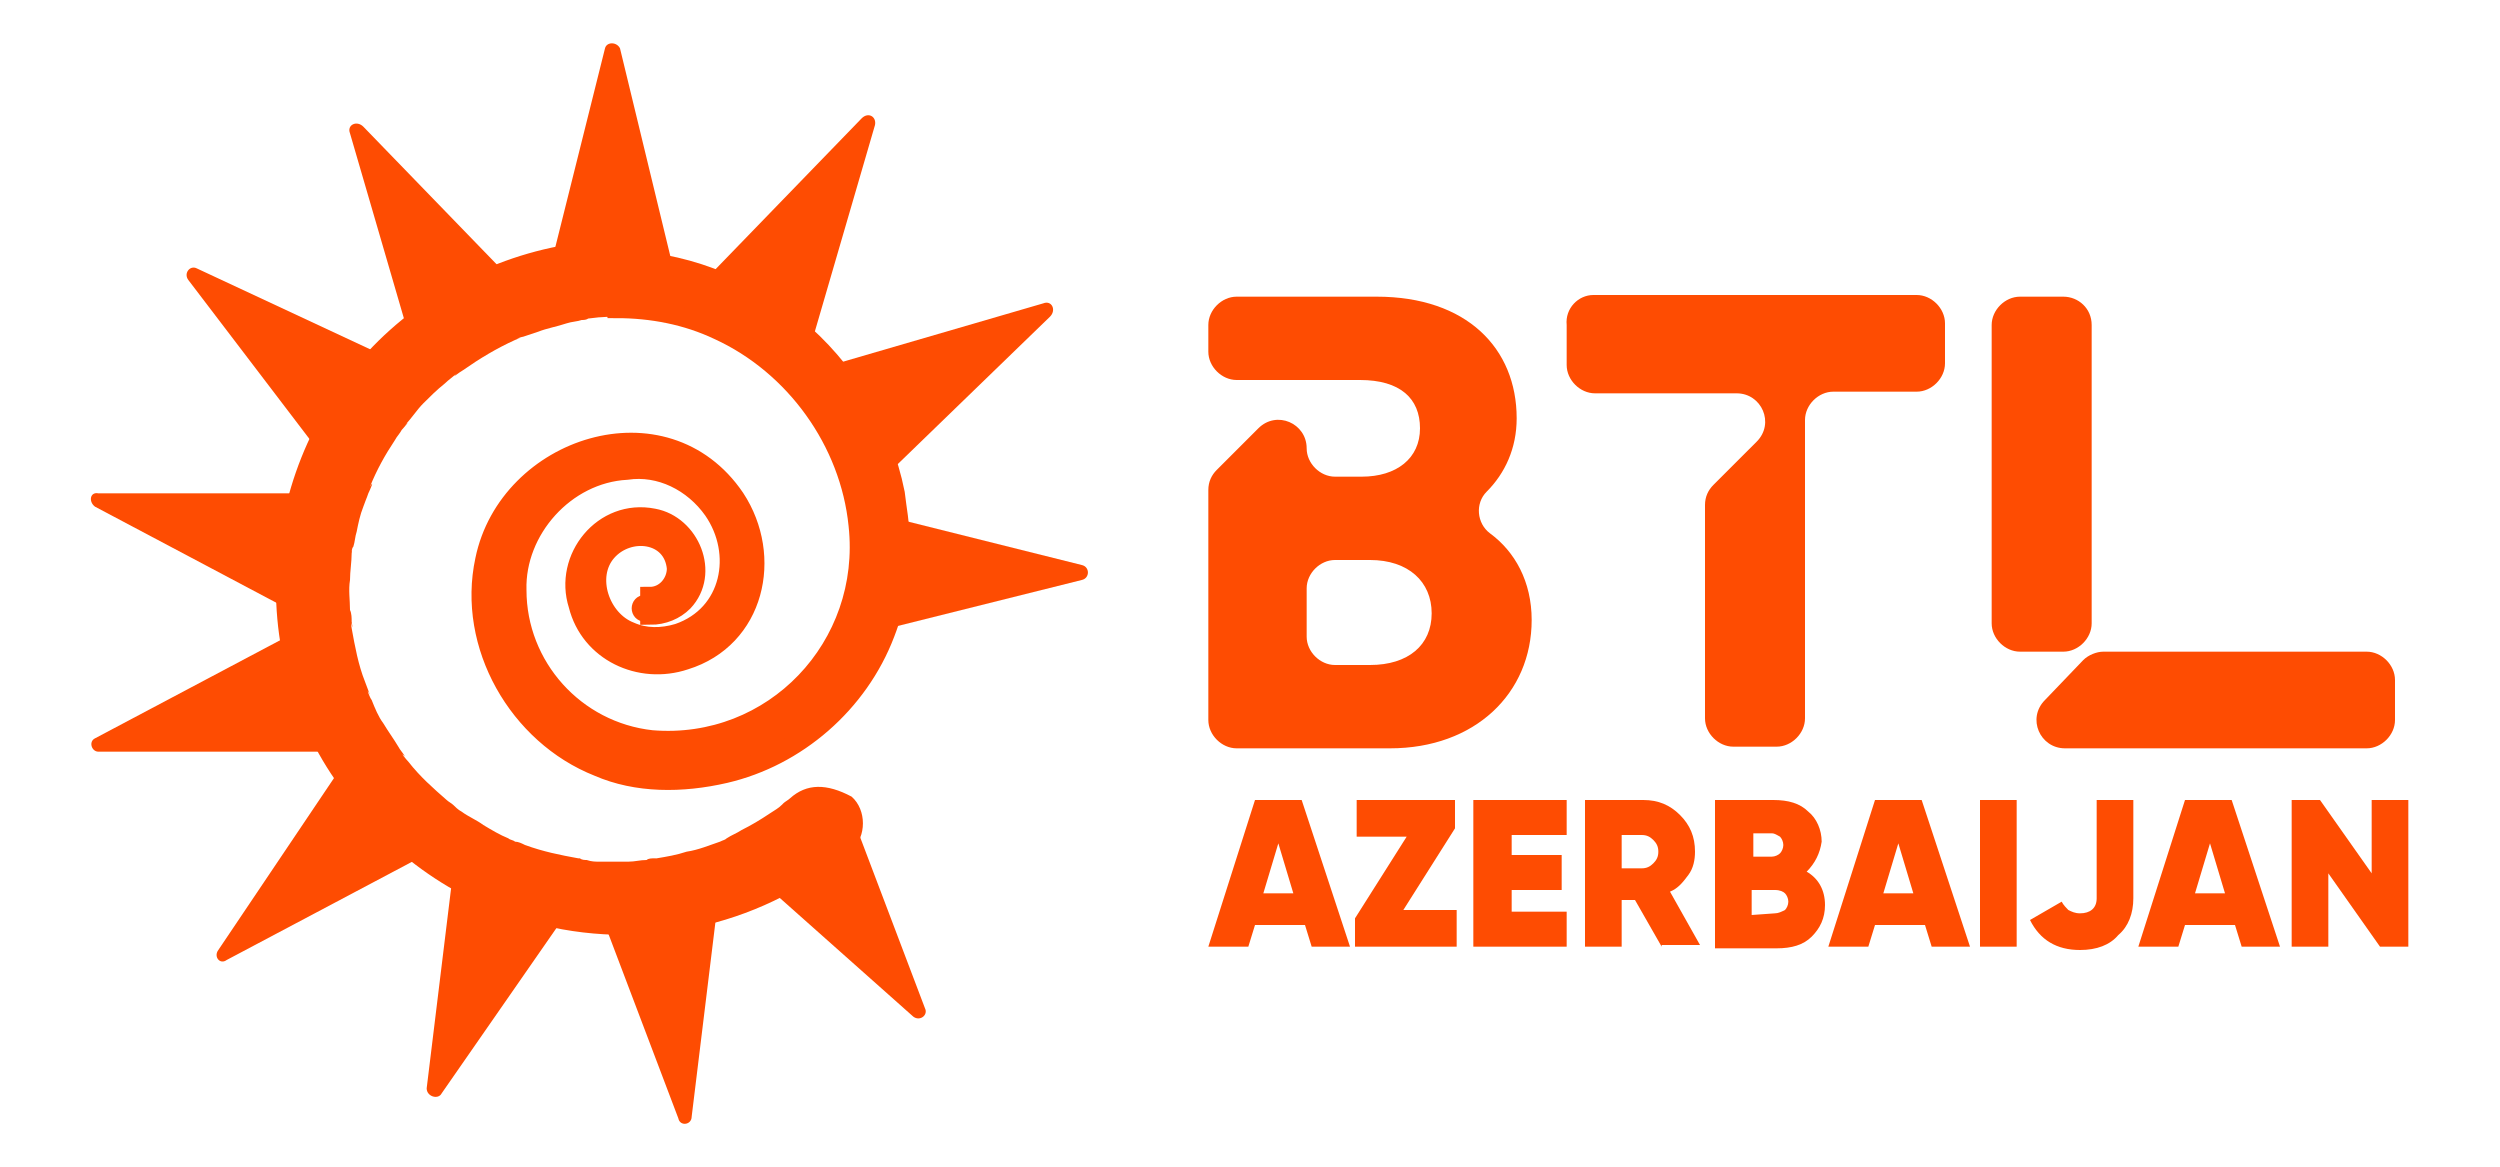
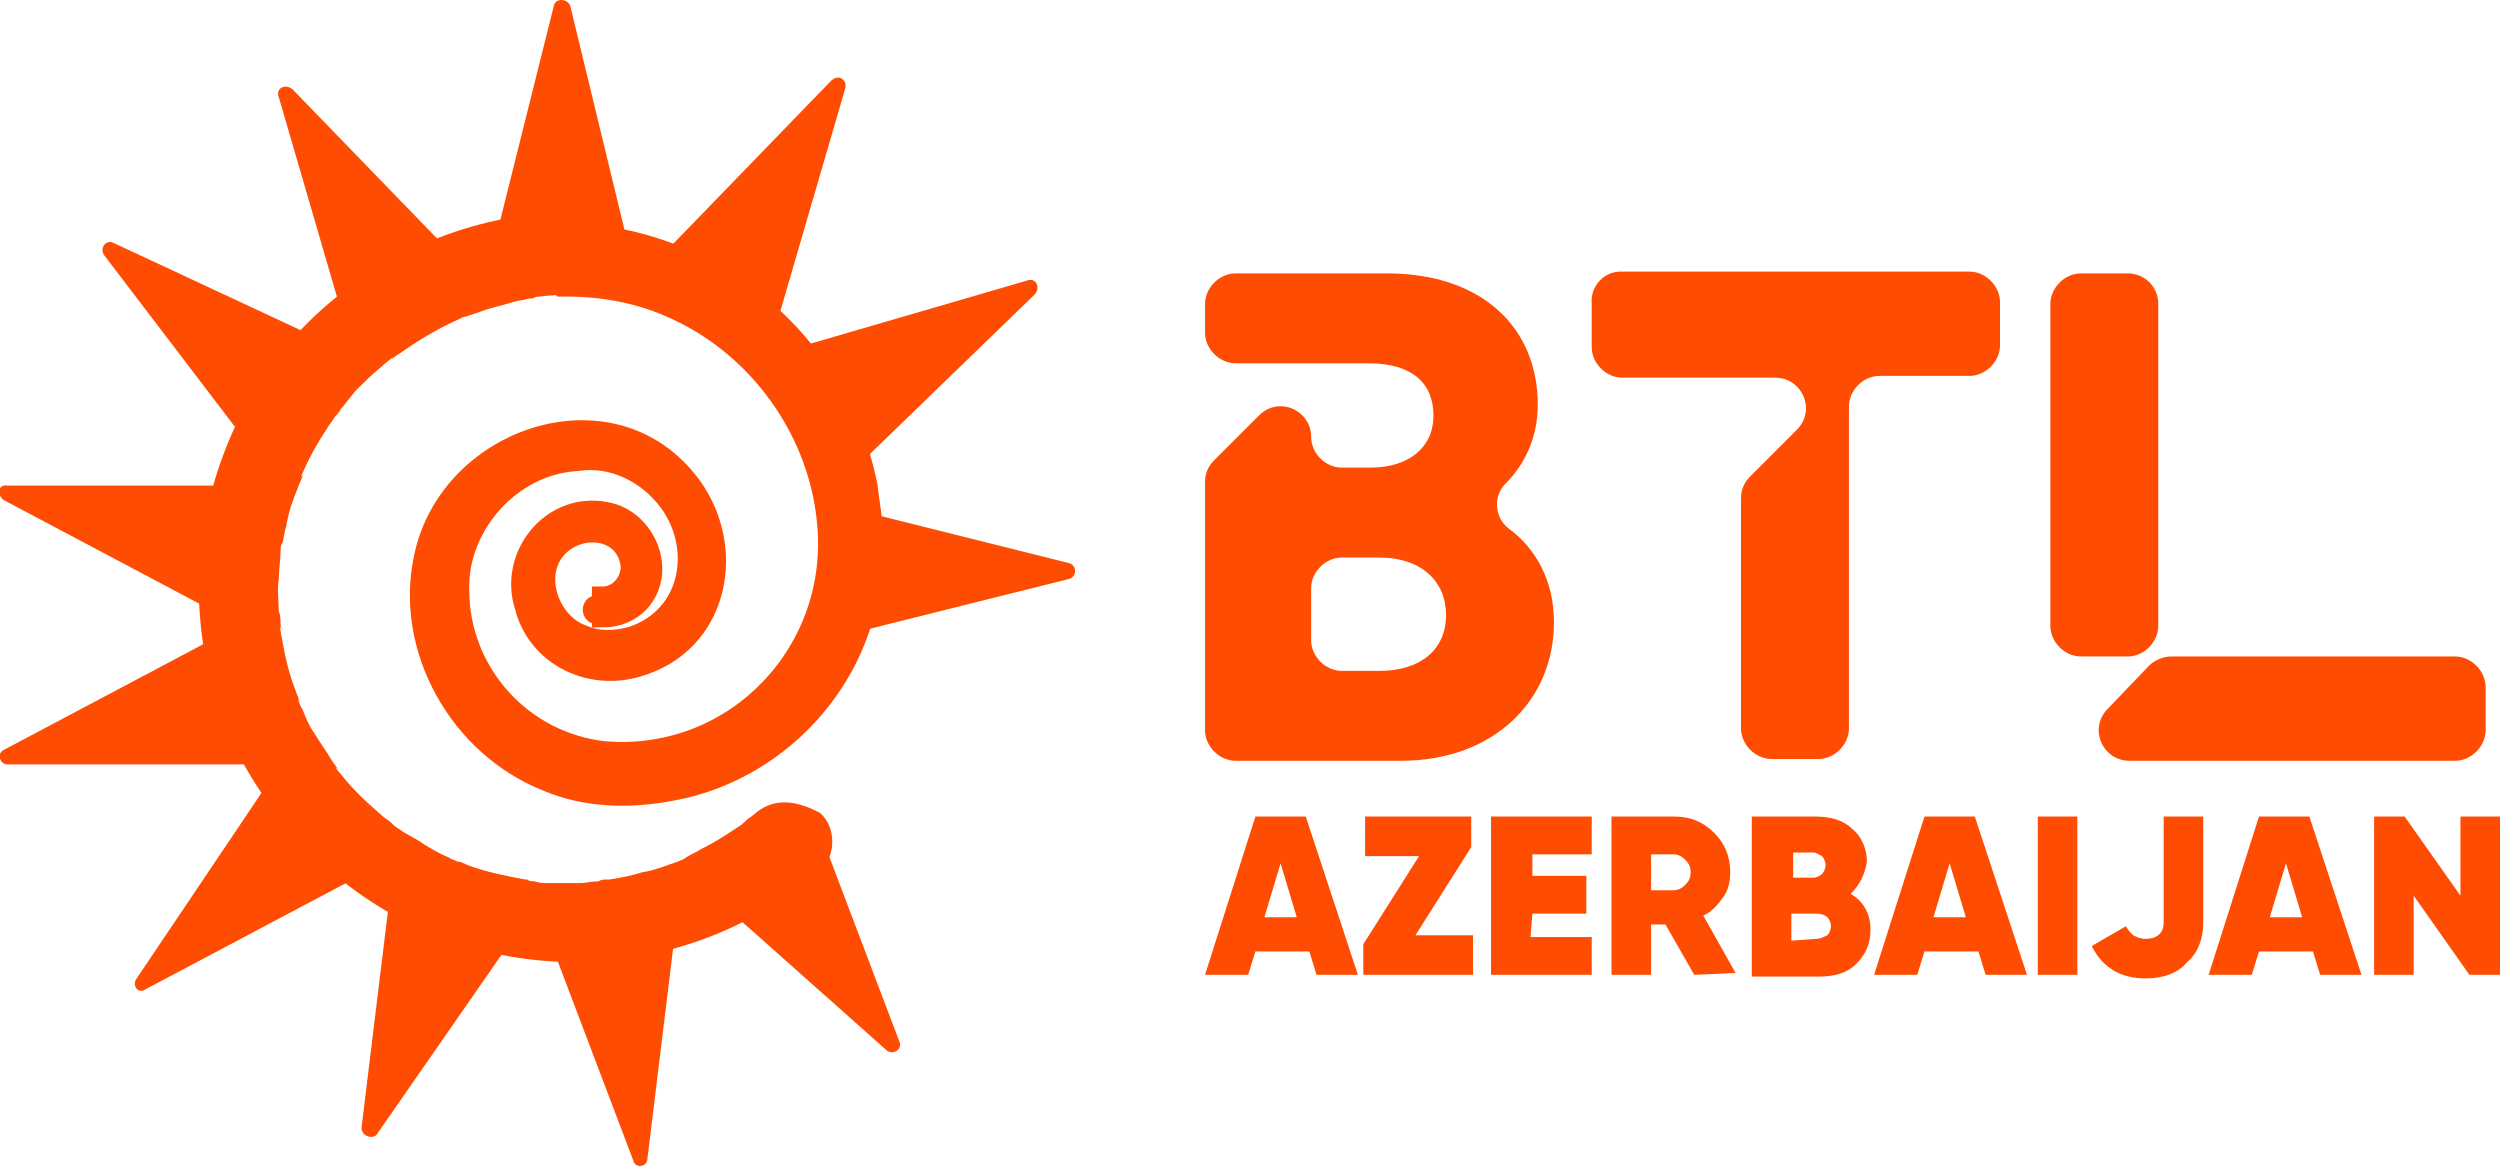
- <svg xmlns="http://www.w3.org/2000/svg" version="1.1" id="Layer_1" x="0px" y="0px" viewBox="0 0 150 70" style="enable-background:new 0 0 150 70;" xml:space="preserve">
-   <style type="text/css">
- 	.st0{fill:#FE4C02;}
- 	.st1{fill:#FE4C02;stroke:#FE4C02;stroke-width:1.177;stroke-miterlimit:10;}
- </style>
-   <g>
-     <path class="st0" d="M91.9,37.2c0,4.4-3.4,7.7-8.5,7.7h-9.2c-0.9,0-1.7-0.8-1.7-1.7V29.4c0-0.5,0.2-0.9,0.5-1.2l2.5-2.5   c1.1-1.1,2.9-0.3,2.9,1.2c0,0.9,0.8,1.7,1.7,1.7h1.6c2.1,0,3.5-1.1,3.5-2.9c0-1.8-1.2-2.9-3.6-2.9h-7.4c-0.9,0-1.7-0.8-1.7-1.7   v-1.6c0-0.9,0.8-1.7,1.7-1.7h8.4c5.4,0,8.4,3.1,8.4,7.3c0,1.8-0.7,3.3-1.8,4.4c-0.7,0.7-0.6,1.9,0.2,2.5   C90.9,33.1,91.9,34.9,91.9,37.2z M85.9,36.8c0-1.9-1.4-3.2-3.7-3.2h-2.1c-0.9,0-1.7,0.8-1.7,1.7v2.9c0,0.9,0.8,1.7,1.7,1.7h2.1   C84.5,39.9,85.9,38.7,85.9,36.8z" />
-     <path class="st0" d="M95.6,17.7H115c0.9,0,1.7,0.8,1.7,1.7v2.4c0,0.9-0.8,1.7-1.7,1.7H110c-0.9,0-1.7,0.8-1.7,1.7v17.9   c0,0.9-0.8,1.7-1.7,1.7H104c-0.9,0-1.7-0.8-1.7-1.7V30.3c0-0.5,0.2-0.9,0.5-1.2l2.6-2.6c1.1-1.1,0.3-2.9-1.2-2.9h-8.5   c-0.9,0-1.7-0.8-1.7-1.7v-2.4C93.9,18.5,94.7,17.7,95.6,17.7z" />
-     <path class="st0" d="M125.5,19.5v17.9c0,0.9-0.8,1.7-1.7,1.7h-2.6c-0.9,0-1.7-0.8-1.7-1.7V19.5c0-0.9,0.8-1.7,1.7-1.7h2.6   C124.7,17.8,125.5,18.5,125.5,19.5z M126.2,39.1H142c0.9,0,1.7,0.8,1.7,1.7v2.4c0,0.9-0.8,1.7-1.7,1.7h-18.1   c-1.5,0-2.3-1.8-1.2-2.9l2.3-2.4C125.3,39.3,125.8,39.1,126.2,39.1z" />
-     <path class="st0" d="M78.7,56.8l-0.4-1.3h-3l-0.4,1.3h-2.4l2.8-8.8h2.8l2.9,8.8H78.7z M75.8,53.6h1.8l-0.9-3L75.8,53.6z" />
-     <path class="st0" d="M84.2,54.6h3.2v2.2h-6.1v-1.7l3.1-4.9h-3V48h5.9v1.7L84.2,54.6z" />
-     <path class="st0" d="M90.6,54.7H94v2.1h-5.6V48H94v2.1h-3.3v1.2h3v2.1h-3V54.7z" />
-     <path class="st0" d="M99.7,56.8L98.1,54h-0.8v2.8h-2.2V48h3.5c0.9,0,1.6,0.3,2.2,0.9c0.6,0.6,0.9,1.3,0.9,2.2c0,0.5-0.1,1-0.4,1.4   c-0.3,0.4-0.6,0.8-1.1,1l1.8,3.2H99.7z M97.3,50.1v2h1.2c0.3,0,0.5-0.1,0.7-0.3c0.2-0.2,0.3-0.4,0.3-0.7c0-0.3-0.1-0.5-0.3-0.7   c-0.2-0.2-0.4-0.3-0.7-0.3L97.3,50.1L97.3,50.1z" />
-     <path class="st0" d="M108.4,52.3c0.7,0.4,1.1,1.1,1.1,2c0,0.8-0.3,1.4-0.8,1.9c-0.5,0.5-1.2,0.7-2.1,0.7h-3.7V48h3.5   c0.9,0,1.6,0.2,2.1,0.7c0.5,0.4,0.8,1.1,0.8,1.8C109.2,51.2,108.9,51.8,108.4,52.3z M106.3,50h-1.1v1.4h1.1c0.2,0,0.4-0.1,0.5-0.2   c0.1-0.1,0.2-0.3,0.2-0.5c0-0.2-0.1-0.4-0.2-0.5C106.6,50.1,106.5,50,106.3,50z M106.5,54.8c0.2,0,0.4-0.1,0.6-0.2   c0.1-0.1,0.2-0.3,0.2-0.5c0-0.2-0.1-0.4-0.2-0.5s-0.3-0.2-0.6-0.2h-1.4v1.5L106.5,54.8L106.5,54.8z" />
-     <path class="st0" d="M115.9,56.8l-0.4-1.3h-3l-0.4,1.3h-2.4l2.8-8.8h2.8l2.9,8.8H115.9z M113,53.6h1.8l-0.9-3L113,53.6z" />
-     <path class="st0" d="M118.8,48h2.2v8.8h-2.2V48z" />
-     <path class="st0" d="M124.8,57c-1.4,0-2.4-0.6-3-1.8l1.9-1.1c0.1,0.2,0.3,0.4,0.4,0.5c0.2,0.1,0.4,0.2,0.7,0.2c0.6,0,1-0.3,1-0.9   V48h2.2v5.9c0,0.9-0.3,1.7-0.9,2.2C126.6,56.7,125.8,57,124.8,57z" />
-     <path class="st0" d="M134.5,56.8l-0.4-1.3h-3l-0.4,1.3h-2.4l2.8-8.8h2.8l2.9,8.8H134.5z M131.7,53.6h1.8l-0.9-3L131.7,53.6z" />
-     <path class="st0" d="M142.3,48h2.2v8.8h-1.7l-3.1-4.4v4.4h-2.2V48h1.7l3.1,4.4V48z" />
-     <path class="st0" d="M47.4,47.9c-0.1,0.1-0.3,0.2-0.4,0.3c-0.3,0.3,0.4-0.3-0.1,0.1c-0.2,0.2-0.4,0.3-0.7,0.5   c-0.6,0.4-1.1,0.7-1.7,1c-0.3,0.2-0.6,0.3-0.9,0.5c-0.1,0.1-0.2,0.1-0.4,0.2c0.4-0.2,0,0,0,0c-0.6,0.2-1.3,0.5-2,0.6   c-0.6,0.2-1.2,0.3-1.8,0.4c-0.7,0.1,0.3,0-0.1,0c-0.2,0-0.4,0-0.5,0.1c-0.4,0-0.7,0.1-1.1,0.1c-0.6,0-1.2,0-1.7,0   c-0.3,0-0.5,0-0.8-0.1c-0.1,0-0.3,0-0.4-0.1c0.4,0,0.2,0-0.1,0c-1.1-0.2-2.1-0.4-3.2-0.8c-0.2-0.1-0.4-0.2-0.6-0.2   c-0.5-0.2,0.3,0.2,0,0c-0.1-0.1-0.3-0.1-0.4-0.2c-0.5-0.2-1-0.5-1.5-0.8c-0.4-0.3-0.9-0.5-1.3-0.8c-0.2-0.1-0.4-0.3-0.5-0.4   c-0.4-0.3,0.2,0.2,0,0c-0.1-0.1-0.3-0.2-0.4-0.3c-0.8-0.7-1.6-1.4-2.3-2.3c-0.1-0.1-0.6-0.7-0.2-0.3c-0.1-0.2-0.3-0.4-0.4-0.6   c-0.3-0.5-0.6-0.9-0.9-1.4c-0.3-0.4-0.5-0.9-0.7-1.4c-0.1-0.1-0.4-0.9-0.1-0.3c-0.1-0.3-0.2-0.5-0.3-0.8c-0.4-1-0.6-2.1-0.8-3.2   c0,0-0.1-0.6,0-0.2c0.1,0.4,0-0.2,0-0.2c0-0.2,0-0.5-0.1-0.7c0-0.6-0.1-1.2,0-1.8c0-0.5,0.1-1.1,0.1-1.6c0.1-0.6-0.1,0.4,0,0   c0-0.1,0-0.3,0.1-0.4c0.1-0.3,0.1-0.6,0.2-0.9c0.1-0.5,0.2-1,0.4-1.5c0.1-0.3,0.2-0.5,0.3-0.8c0.1-0.2,0.4-0.9,0.1-0.4   c0.4-1,0.9-1.9,1.5-2.8c0.1-0.2,0.3-0.4,0.4-0.6c0.1-0.1,0.6-0.7,0.2-0.3c0.4-0.4,0.7-0.9,1.1-1.3c0.4-0.4,0.8-0.8,1.3-1.2   c0.2-0.2,0.5-0.4,0.7-0.6c-0.4,0.4,0.2-0.1,0.4-0.2c1-0.7,2-1.3,3.1-1.8c0,0,0.5-0.2,0.2-0.1c-0.3,0.1,0.2-0.1,0.3-0.1   c0.3-0.1,0.6-0.2,0.9-0.3c0.5-0.2,1.1-0.3,1.7-0.5c0.3-0.1,0.6-0.1,0.9-0.2c0.1,0,0.3,0,0.4-0.1c-0.6,0.1,0,0,0.1,0   c0.7-0.1,1.3-0.1,2-0.1c1.2,0,2.3-1,2.3-2.3c-0.1-1.2-1-2.3-2.3-2.3c-5.2,0-10.2,2-14,5.4c-3.8,3.4-6.1,8.1-6.7,13.1   c-0.6,5,0.7,10.2,3.7,14.3c2.9,4.1,7.2,7.1,12.1,8.3c6.6,1.6,13.5-0.1,18.6-4.5c0.9-0.8,0.9-2.4,0-3.2C49.6,47,48.4,47,47.4,47.9z" />
-     <path class="st1" d="M36.8,15.6c8.1,0,15.3,6,16.9,14c0.1,0.9,0.3,1.9,0.3,2.8c0.1,1.9-0.2,3.8-0.9,5.6c-1.6,4.2-5.3,7.4-9.6,8.4   C40.9,47,38.2,47,35.9,46c-4.8-1.9-7.9-7.3-6.8-12.4c1.4-6.8,10.8-9.9,15-3.7c2.3,3.5,1.2,8.4-3,9.7c-2.7,0.9-5.7-0.5-6.4-3.3   c-0.9-2.8,1.5-5.8,4.5-5.2c2.2,0.4,3.4,3.3,1.8,5c-0.5,0.5-1.2,0.8-2,0.8v-1.1c0.9,0,1.6-0.8,1.6-1.7c-0.2-2.2-2.9-2.5-4.2-1   c-1.3,1.5-0.4,4.1,1.4,4.8c0.9,0.4,1.9,0.4,2.9,0.1c3.2-1.1,3.9-4.8,2.1-7.4c-1.2-1.7-3.2-2.7-5.2-2.4c-3.7,0.2-6.7,3.6-6.6,7.2   c0,4.6,3.5,8.5,8.1,9c7.3,0.6,13.2-5.6,12.4-12.9c-0.5-5-3.8-9.6-8.4-11.7c-1.9-0.9-4-1.3-6.1-1.3L36.8,15.6L36.8,15.6z" />
-     <path class="st0" d="M38.7,37.3c0.5,0,0.8-0.4,0.8-0.8c0-0.5-0.4-0.8-0.8-0.8c-0.5,0-0.8,0.4-0.8,0.8   C37.9,36.9,38.2,37.3,38.7,37.3z" />
-     <path class="st0" d="M36.3,2.9l-3.2,12.8h7.2L37.2,2.9C37,2.5,36.4,2.5,36.3,2.9z" />
-     <path class="st0" d="M21,8l3.7,12.7l6.3-3.6l-9.2-9.5C21.4,7.2,20.8,7.5,21,8z" />
-     <path class="st0" d="M11.3,16.8l8,10.5l4.5-5.6l-12-5.6C11.4,15.9,11,16.4,11.3,16.8z" />
-     <path class="st0" d="M5.7,30.4l11.7,6.2l1.7-7H5.9C5.4,29.5,5.3,30.1,5.7,30.4z" />
-     <path class="st0" d="M5.9,45.1h13.2l-1.7-7L5.7,44.3C5.3,44.5,5.5,45.1,5.9,45.1z" />
-     <path class="st0" d="M13.6,57.6l11.7-6.2l-4.8-5.4L13.1,57C12.8,57.4,13.2,57.9,13.6,57.6z" />
-     <path class="st0" d="M26.5,65.6L34,54.8l-6.8-2.6l-1.6,13.1C25.6,65.8,26.3,66,26.5,65.6z" />
-     <path class="st0" d="M41.5,67l1.6-13.1L36,54.7l4.7,12.4C40.8,67.6,41.5,67.5,41.5,67z" />
-     <path class="st0" d="M55.5,60.5l-4.7-12.4l-5.9,4.1l9.9,8.8C55.2,61.3,55.7,60.9,55.5,60.5z" />
-     <path class="st0" d="M51.7,7.1l-9.2,9.5l6.3,3.6l3.7-12.7C52.6,7,52.1,6.7,51.7,7.1z" />
-     <path class="st0" d="M62.6,18.2l-12.7,3.7l3.6,6.3l9.5-9.2C63.4,18.6,63.1,18,62.6,18.2z" />
-     <path class="st0" d="M64.9,33.9l-12.8-3.2V38l12.8-3.2C65.4,34.7,65.4,34,64.9,33.9z" />
-   </g>
+ <svg xmlns="http://www.w3.org/2000/svg" xml:space="preserve" id="Layer_1" x="0" y="0" version="1.1" viewBox="0 0 139 64.8">
+   <style>
+     .st0{fill:#fe4c02}
+   </style>
+   <path d="M86.4 34.6c0 4.4-3.4 7.7-8.5 7.7h-9.2c-.9 0-1.7-.8-1.7-1.7V26.8c0-.5.2-.9.5-1.2l2.5-2.5c1.1-1.1 2.9-.3 2.9 1.2 0 .9.8 1.7 1.7 1.7h1.6c2.1 0 3.5-1.1 3.5-2.9s-1.2-2.9-3.6-2.9h-7.4c-.9 0-1.7-.8-1.7-1.7v-1.6c0-.9.8-1.7 1.7-1.7h8.4c5.4 0 8.4 3.1 8.4 7.3 0 1.8-.7 3.3-1.8 4.4-.7.7-.6 1.9.2 2.5 1.5 1.1 2.5 2.9 2.5 5.2zm-6-.4c0-1.9-1.4-3.2-3.7-3.2h-2.1c-.9 0-1.7.8-1.7 1.7v2.9c0 .9.8 1.7 1.7 1.7h2.1c2.3 0 3.7-1.2 3.7-3.1zm9.7-19.1h19.4c.9 0 1.7.8 1.7 1.7v2.4c0 .9-.8 1.7-1.7 1.7h-5c-.9 0-1.7.8-1.7 1.7v17.9c0 .9-.8 1.7-1.7 1.7h-2.6c-.9 0-1.7-.8-1.7-1.7V27.7c0-.5.2-.9.5-1.2l2.6-2.6c1.1-1.1.3-2.9-1.2-2.9h-8.5c-.9 0-1.7-.8-1.7-1.7v-2.4c-.1-1 .7-1.8 1.6-1.8zm29.9 1.8v17.9c0 .9-.8 1.7-1.7 1.7h-2.6c-.9 0-1.7-.8-1.7-1.7V16.9c0-.9.8-1.7 1.7-1.7h2.6c.9 0 1.7.7 1.7 1.7zm.7 19.6h15.8c.9 0 1.7.8 1.7 1.7v2.4c0 .9-.8 1.7-1.7 1.7h-18.1c-1.5 0-2.3-1.8-1.2-2.9l2.3-2.4c.3-.3.8-.5 1.2-.5zM73.2 54.2l-.4-1.3h-3l-.4 1.3H67l2.8-8.8h2.8l2.9 8.8h-2.3zM70.3 51h1.8l-.9-3-.9 3zm8.4 1h3.2v2.2h-6.1v-1.7l3.1-4.9h-3v-2.2h5.9v1.7L78.7 52zm6.4.1h3.4v2.1h-5.6v-8.8h5.6v2.1h-3.3v1.2h3v2.1h-3l-.1 1.3zm9.1 2.1-1.6-2.8h-.8v2.8h-2.2v-8.8h3.5c.9 0 1.6.3 2.2.9.6.6.9 1.3.9 2.2 0 .5-.1 1-.4 1.4s-.6.8-1.1 1l1.8 3.2-2.3.1zm-2.4-6.7v2H93c.3 0 .5-.1.7-.3s.3-.4.3-.7-.1-.5-.3-.7c-.2-.2-.4-.3-.7-.3h-1.2zm11.1 2.2c.7.4 1.1 1.1 1.1 2 0 .8-.3 1.4-.8 1.9s-1.2.7-2.1.7h-3.7v-8.9h3.5c.9 0 1.6.2 2.1.7.5.4.8 1.1.8 1.8-.1.7-.4 1.3-.9 1.8zm-2.1-2.3h-1.1v1.4h1.1c.2 0 .4-.1.5-.2.1-.1.2-.3.2-.5s-.1-.4-.2-.5c-.2-.1-.3-.2-.5-.2zm.2 4.8c.2 0 .4-.1.6-.2.1-.1.2-.3.2-.5s-.1-.4-.2-.5-.3-.2-.6-.2h-1.4v1.5l1.4-.1zm9.4 2-.4-1.3h-3l-.4 1.3h-2.4l2.8-8.8h2.8l2.9 8.8h-2.3zm-2.9-3.2h1.8l-.9-3-.9 3zm5.8-5.6h2.2v8.8h-2.2v-8.8zm6 9c-1.4 0-2.4-.6-3-1.8l1.9-1.1c.1.2.3.4.4.5.2.1.4.2.7.2.6 0 1-.3 1-.9v-5.9h2.2v5.9c0 .9-.3 1.7-.9 2.2-.5.6-1.3.9-2.3.9zm9.7-.2-.4-1.3h-3l-.4 1.3h-2.4l2.8-8.8h2.8l2.9 8.8H129zm-2.8-3.2h1.8l-.9-3-.9 3zm10.6-5.6h2.2v8.8h-1.7l-3.1-4.4v4.4H132v-8.8h1.7l3.1 4.4v-4.4zm-94.9-.1c-.1.1-.3.2-.4.3-.3.3.4-.3-.1.1-.2.2-.4.3-.7.5-.6.4-1.1.7-1.7 1-.3.2-.6.3-.9.5-.1.1-.2.1-.4.2.4-.2 0 0 0 0-.6.2-1.3.5-2 .6-.6.2-1.2.3-1.8.4-.7.1.3 0-.1 0-.2 0-.4 0-.5.1-.4 0-.7.1-1.1.1h-1.7c-.3 0-.5 0-.8-.1-.1 0-.3 0-.4-.1h-.1c-1.1-.2-2.1-.4-3.2-.8-.2-.1-.4-.2-.6-.2-.5-.2.3.2 0 0-.1-.1-.3-.1-.4-.2-.5-.2-1-.5-1.5-.8-.4-.3-.9-.5-1.3-.8-.2-.1-.4-.3-.5-.4-.4-.3.2.2 0 0-.1-.1-.3-.2-.4-.3-.8-.7-1.6-1.4-2.3-2.3-.1-.1-.6-.7-.2-.3-.1-.2-.3-.4-.4-.6-.3-.5-.6-.9-.9-1.4-.3-.4-.5-.9-.7-1.4-.1-.1-.4-.9-.1-.3-.1-.3-.2-.5-.3-.8-.4-1-.6-2.1-.8-3.2 0 0-.1-.6 0-.2.1.4 0-.2 0-.2 0-.2 0-.5-.1-.7 0-.6-.1-1.2 0-1.8 0-.5.1-1.1.1-1.6.1-.6-.1.4 0 0 0-.1 0-.3.1-.4.1-.3.1-.6.2-.9.1-.5.2-1 .4-1.5.1-.3.2-.5.3-.8.1-.2.4-.9.1-.4.4-1 .9-1.9 1.5-2.8.1-.2.3-.4.4-.6.1-.1.6-.7.2-.3.4-.4.7-.9 1.1-1.3s.8-.8 1.3-1.2c.2-.2.5-.4.7-.6-.4.4.2-.1.4-.2 1-.7 2-1.3 3.1-1.8 0 0 .5-.2.2-.1s.2-.1.3-.1l.9-.3c.5-.2 1.1-.3 1.7-.5.3-.1.6-.1.9-.2.1 0 .3 0 .4-.1-.6.1 0 0 .1 0 .7-.1 1.3-.1 2-.1 1.2 0 2.3-1 2.3-2.3-.1-1.2-1-2.3-2.3-2.3-5.2 0-10.2 2-14 5.4s-6.1 8.1-6.7 13.1.7 10.2 3.7 14.3c2.9 4.1 7.2 7.1 12.1 8.3 6.6 1.6 13.5-.1 18.6-4.5.9-.8.9-2.4 0-3.2-1.5-.8-2.7-.8-3.7.1z" class="st0" />
+   <path fill="#fe4c02" stroke="#fe4c02" stroke-miterlimit="10" stroke-width="1.177" d="M31.3 13c8.1 0 15.3 6 16.9 14 .1.9.3 1.9.3 2.8.1 1.9-.2 3.8-.9 5.6-1.6 4.2-5.3 7.4-9.6 8.4-2.6.6-5.3.6-7.6-.4-4.8-1.9-7.9-7.3-6.8-12.4 1.4-6.8 10.8-9.9 15-3.7 2.3 3.5 1.2 8.4-3 9.7-2.7.9-5.7-.5-6.4-3.3-.9-2.8 1.5-5.8 4.5-5.2 2.2.4 3.4 3.3 1.8 5-.5.5-1.2.8-2 .8v-1.1c.9 0 1.6-.8 1.6-1.7-.2-2.2-2.9-2.5-4.2-1s-.4 4.1 1.4 4.8c.9.4 1.9.4 2.9.1 3.2-1.1 3.9-4.8 2.1-7.4-1.2-1.7-3.2-2.7-5.2-2.4-3.7.2-6.7 3.6-6.6 7.2 0 4.6 3.5 8.5 8.1 9 7.3.6 13.2-5.6 12.4-12.9-.5-5-3.8-9.6-8.4-11.7-1.9-.9-4-1.3-6.1-1.3l-.2-2.9z" />
+   <path d="M33.2 34.7c.5 0 .8-.4.8-.8 0-.5-.4-.8-.8-.8-.5 0-.8.4-.8.8s.3.8.8.8zM30.8.3l-3.2 12.8h7.2L31.7.3c-.2-.4-.8-.4-.9 0zM15.5 5.4l3.7 12.7 6.3-3.6L16.3 5c-.4-.4-1-.1-.8.4zm-9.7 8.8 8 10.5 4.5-5.6-12-5.6c-.4-.2-.8.3-.5.7zM.2 27.8 11.9 34l1.7-7H.4c-.5-.1-.6.5-.2.8zm.2 14.7h13.2l-1.7-7L.2 41.7c-.4.2-.2.8.2.8zM8.1 55l11.7-6.2-4.8-5.4-7.4 11c-.3.4.1.9.5.6zM21 63l7.5-10.8-6.8-2.6-1.6 13.1c0 .5.7.7.9.3zm15 1.4 1.6-13.1-7.1.8 4.7 12.4c.1.5.8.4.8-.1zm14-6.5-4.7-12.4-5.9 4.1 9.9 8.8c.4.3.9-.1.7-.5zM46.2 4.5 37 14l6.3 3.6L47 4.9c.1-.5-.4-.8-.8-.4zm10.9 11.1-12.7 3.7 3.6 6.3 9.5-9.2c.4-.4.1-1-.4-.8zm2.3 15.7-12.8-3.2v7.3l12.8-3.2c.5-.1.5-.8 0-.9z" class="st0" />
</svg>
